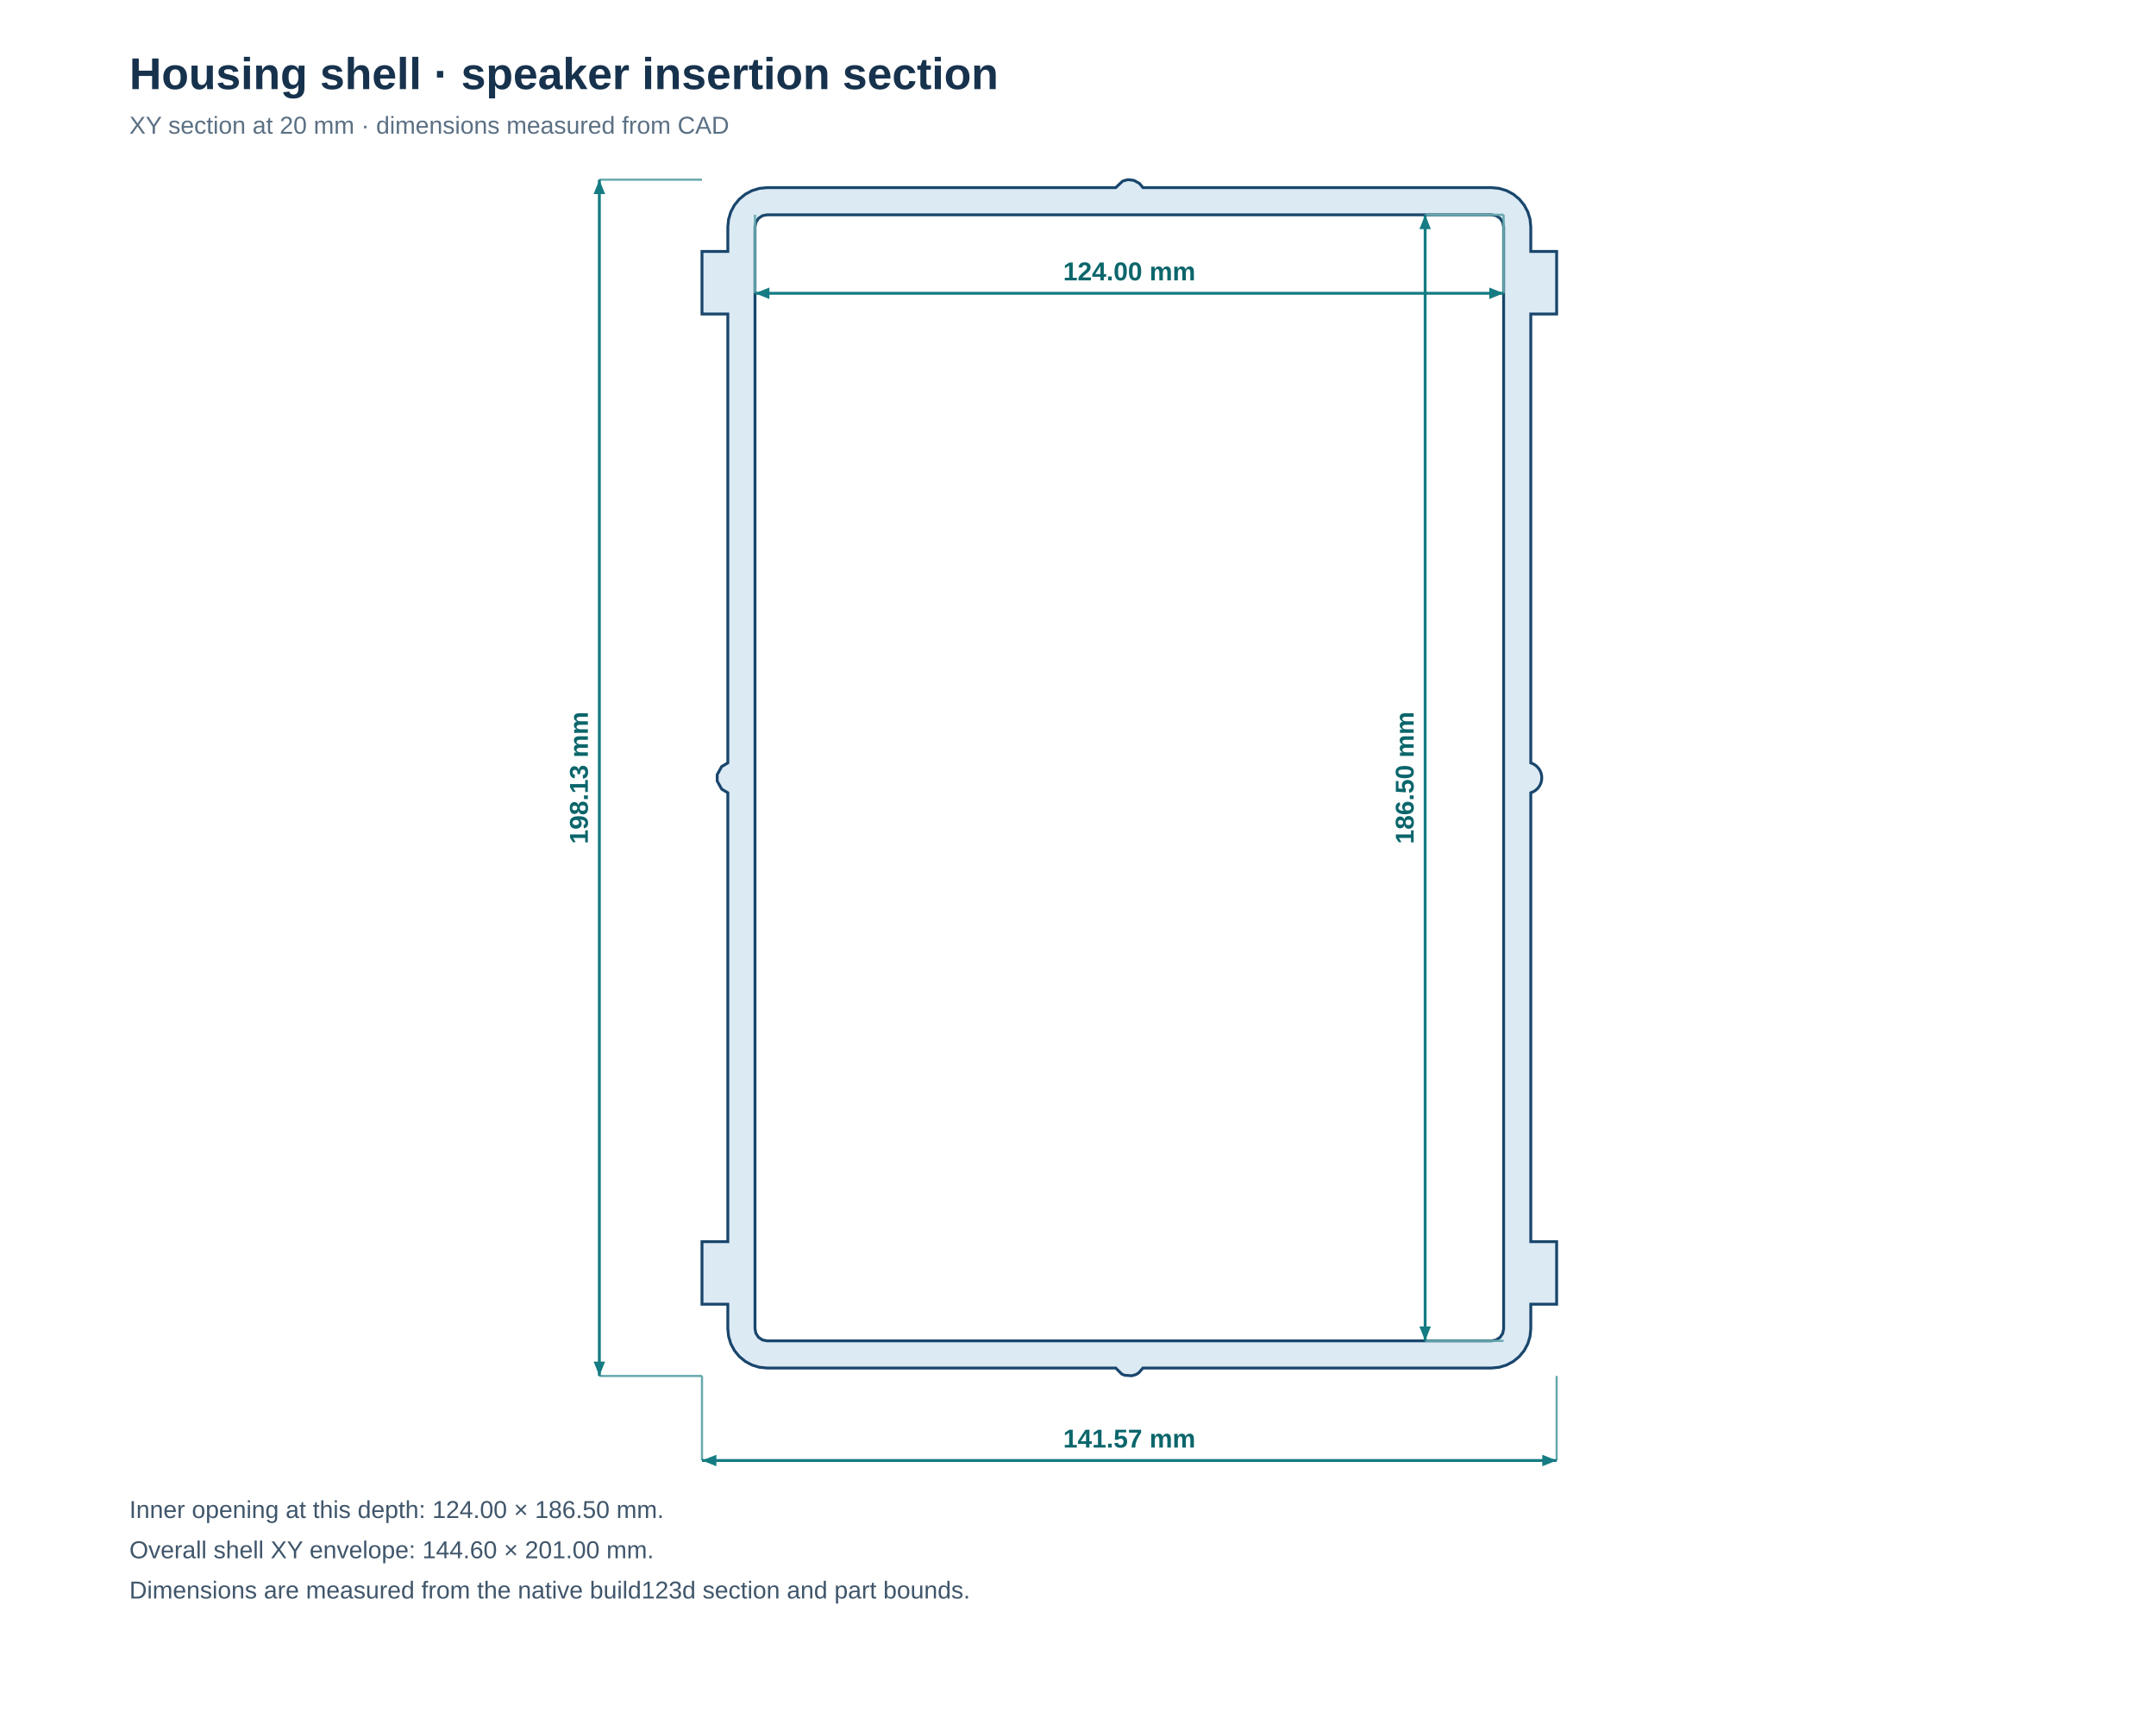
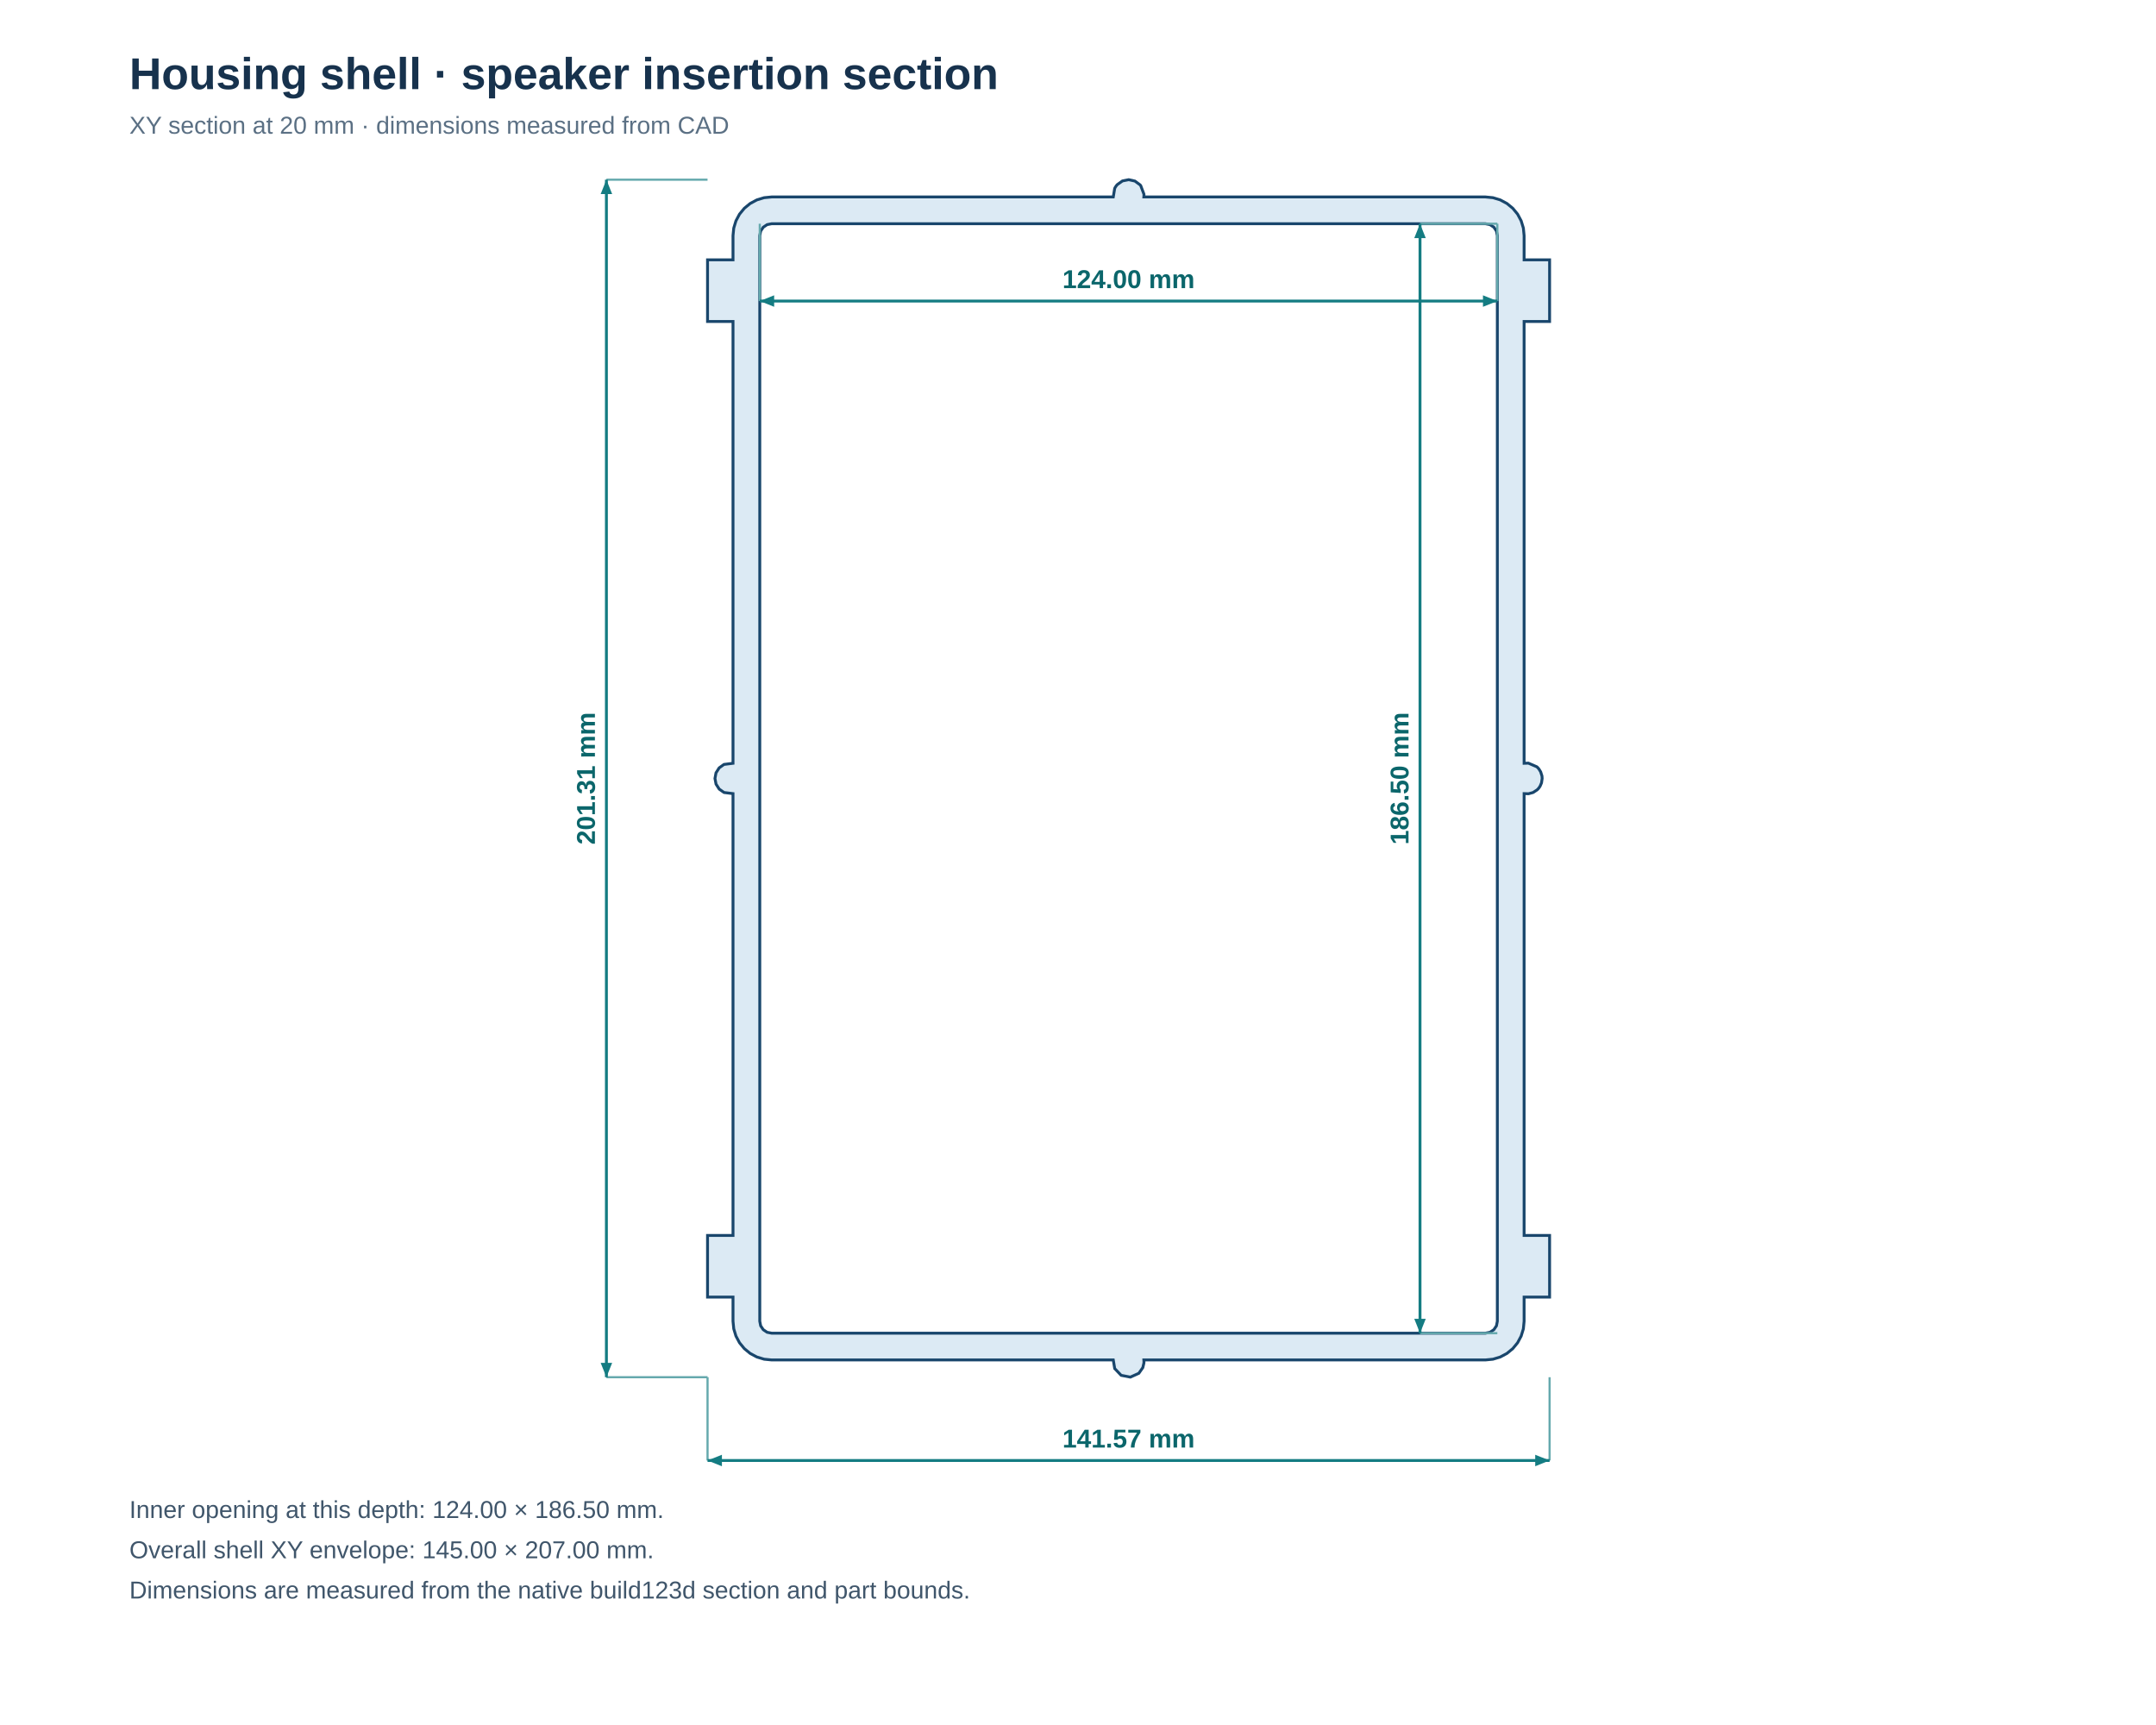
<svg xmlns="http://www.w3.org/2000/svg" width="1500" height="1200" viewBox="0 0 1500 1200">
  <rect width="100%" height="100%" fill="#ffffff" />
  <text x="90" y="62" class="title">Housing shell · speaker insertion section</text>
  <text x="90" y="93" class="subtitle">XY section at 20 mm · dimensions measured from CAD</text>
  <style>.title{font:700 31px Arial,sans-serif;fill:#17324d}.subtitle{font:17px Arial,sans-serif;fill:#5b7084}.cut{fill:#dceaf4;stroke:#19466c;stroke-width:2;fill-rule:evenodd}.dim{stroke:#147c82;stroke-width:2;fill:none}.ext{stroke:#65a9ad;stroke-width:1.5}.dimtext{font:700 18px Arial,sans-serif;fill:#0b666b}.leader{stroke:#b45d33;stroke-width:2;fill:none}.leadertext{font:700 18px Arial,sans-serif;fill:#9a4923}.note{font:17px Arial,sans-serif;fill:#40566b}</style>
-   <path class="cut" d="M 776.24,130.52 L 533.69,130.52 L 528.36,131.05 L 523.24,132.60 L 518.52,135.12 L 514.38,138.52 L 510.99,142.66 L 508.46,147.38 L 506.91,152.50 L 506.38,157.82 L 506.38,174.91 L 488.40,174.91 L 488.40,218.44 L 506.38,218.44 L 506.38,530.72 L 502.06,533.29 L 498.97,538.90 L 498.99,543.36 L 502.13,548.98 L 506.38,551.48 L 506.38,863.76 L 488.40,863.76 L 488.40,907.28 L 506.38,907.28 L 506.38,924.37 L 506.91,929.70 L 508.46,934.82 L 510.99,939.54 L 514.38,943.68 L 518.52,947.07 L 523.24,949.60 L 528.36,951.15 L 533.69,951.67 L 776.24,951.67 L 780.41,955.82 L 780.79,956.02 L 782.46,956.70 L 787.49,957.05 L 790.15,956.25 L 790.88,955.89 L 792.32,954.95 L 795.17,951.67 L 1037.72,951.67 L 1043.04,951.15 L 1048.17,949.60 L 1052.89,947.07 L 1057.02,943.68 L 1060.42,939.54 L 1062.94,934.82 L 1064.50,929.70 L 1065.02,924.37 L 1065.02,907.28 L 1083.01,907.28 L 1083.01,863.76 L 1065.02,863.76 L 1065.02,551.48 L 1065.39,551.35 L 1066.55,550.87 L 1066.94,550.67 L 1067.32,550.45 L 1067.68,550.23 L 1067.98,550.03 L 1068.27,549.82 L 1068.86,549.35 L 1069.18,549.07 L 1069.52,548.74 L 1069.84,548.40 L 1070.12,548.08 L 1070.30,547.85 L 1070.59,547.47 L 1070.78,547.19 L 1071.04,546.80 L 1071.24,546.46 L 1071.46,546.05 L 1071.63,545.71 L 1071.80,545.33 L 1071.96,544.92 L 1072.08,544.60 L 1072.22,544.15 L 1072.31,543.80 L 1072.41,543.37 L 1072.50,542.91 L 1072.57,542.46 L 1072.65,541.10 L 1072.59,539.88 L 1072.51,539.35 L 1072.43,538.89 L 1072.33,538.47 L 1072.25,538.16 L 1072.18,537.93 L 1072.05,537.52 L 1071.92,537.17 L 1071.77,536.80 L 1071.67,536.57 L 1071.48,536.19 L 1071.27,535.79 L 1071.08,535.47 L 1070.88,535.15 L 1070.72,534.91 L 1070.44,534.53 L 1070.22,534.25 L 1069.74,533.69 L 1069.41,533.35 L 1069.08,533.04 L 1068.73,532.73 L 1068.36,532.44 L 1067.87,532.09 L 1067.51,531.86 L 1066.97,531.54 L 1066.55,531.33 L 1066.07,531.11 L 1065.02,530.72 L 1065.02,218.44 L 1083.01,218.44 L 1083.01,174.91 L 1065.02,174.91 L 1065.02,157.82 L 1064.50,152.50 L 1062.94,147.38 L 1060.42,142.66 L 1057.02,138.52 L 1052.89,135.12 L 1048.17,132.60 L 1043.04,131.05 L 1037.72,130.52 L 795.17,130.52 L 792.72,127.57 L 788.92,125.49 L 785.21,125.01 L 784.10,125.12 L 781.61,125.80 L 780.94,126.10 L 776.24,130.52 Z M 525.29,157.82 L 525.93,154.61 L 527.75,151.88 L 530.47,150.06 L 533.69,149.42 L 1037.72,149.42 L 1040.93,150.06 L 1043.66,151.88 L 1045.48,154.61 L 1046.12,157.82 L 1046.12,924.37 L 1045.48,927.59 L 1043.66,930.31 L 1040.93,932.13 L 1037.72,932.77 L 533.69,932.77 L 530.47,932.13 L 527.75,930.31 L 525.93,927.59 L 525.29,924.37 L 525.29,157.82 Z" />
-   <line class="ext" x1="488.40" y1="957.20" x2="488.40" y2="1016.00" />
-   <line class="ext" x1="1083.01" y1="957.20" x2="1083.01" y2="1016.00" />
-   <line class="dim" x1="488.40" y1="1016.00" x2="1083.01" y2="1016.00" />
-   <polygon fill="#147c82" points="488.40,1016.00 498.40,1020.00 498.40,1012.00" />
-   <polygon fill="#147c82" points="1083.01,1016.00 1073.01,1020.00 1073.01,1012.00" />
-   <text class="dimtext" text-anchor="middle" x="785.70" y="1007.00">141.57 mm</text>
-   <line class="ext" x1="488.40" y1="957.20" x2="416.99" y2="957.20" />
-   <line class="ext" x1="488.40" y1="125.00" x2="416.99" y2="125.00" />
-   <line class="dim" x1="416.99" y1="957.20" x2="416.99" y2="125.00" />
-   <polygon fill="#147c82" points="416.99,957.20 420.99,947.20 412.99,947.20" />
-   <polygon fill="#147c82" points="416.99,125.00 420.99,135.00 412.99,135.00" />
-   <text class="dimtext" text-anchor="middle" transform="translate(408.99 541.10) rotate(-90)">198.13 mm</text>
-   <line class="ext" x1="525.29" y1="149.42" x2="525.29" y2="204.03" />
-   <line class="ext" x1="1046.12" y1="149.42" x2="1046.12" y2="204.03" />
-   <line class="dim" x1="525.29" y1="204.03" x2="1046.12" y2="204.03" />
-   <polygon fill="#147c82" points="525.29,204.03 535.29,208.03 535.29,200.03" />
-   <polygon fill="#147c82" points="1046.12,204.03 1036.12,208.03 1036.12,200.03" />
-   <text class="dimtext" text-anchor="middle" x="785.70" y="195.03">124.00 mm</text>
-   <line class="ext" x1="1046.12" y1="932.77" x2="991.52" y2="932.77" />
-   <line class="ext" x1="1046.12" y1="149.42" x2="991.52" y2="149.42" />
-   <line class="dim" x1="991.52" y1="932.77" x2="991.52" y2="149.42" />
-   <polygon fill="#147c82" points="991.52,932.77 995.52,922.77 987.52,922.77" />
-   <polygon fill="#147c82" points="991.52,149.42 995.52,159.42 987.52,159.42" />
-   <text class="dimtext" text-anchor="middle" transform="translate(983.52 541.10) rotate(-90)">186.50 mm</text>
+   <path class="cut" d="M 774.54,137.01 L 536.88,137.01 L 531.63,137.53 L 526.58,139.06 L 521.93,141.55 L 517.86,144.89 L 514.51,148.97 L 512.03,153.62 L 510.50,158.66 L 509.98,163.91 L 509.98,180.75 L 492.26,180.75 L 492.26,223.63 L 509.98,223.63 L 509.98,530.98 L 503.69,531.78 L 500.35,534.17 L 498.15,537.63 L 497.42,541.55 L 498.17,545.47 L 500.38,548.93 L 503.73,551.30 L 509.98,552.08 L 509.98,859.43 L 492.26,859.43 L 492.26,902.31 L 509.98,902.31 L 509.98,919.15 L 510.50,924.40 L 512.03,929.45 L 514.51,934.10 L 517.86,938.17 L 521.93,941.52 L 526.58,944.00 L 531.63,945.53 L 536.88,946.05 L 774.54,946.05 L 775.54,952.04 L 780.04,956.75 L 786.41,957.99 L 792.32,955.34 L 795.10,951.37 L 795.86,948.16 L 795.89,947.35 L 795.81,946.05 L 1033.47,946.05 L 1038.72,945.53 L 1043.77,944.00 L 1048.42,941.52 L 1052.49,938.17 L 1055.84,934.10 L 1058.32,929.45 L 1059.86,924.40 L 1060.37,919.15 L 1060.37,902.31 L 1078.10,902.31 L 1078.10,859.43 L 1060.37,859.43 L 1060.37,552.08 L 1063.39,552.18 L 1066.60,551.31 L 1069.39,549.49 L 1069.86,549.04 L 1070.17,548.72 L 1070.70,548.08 L 1071.34,547.16 L 1071.51,546.87 L 1072.48,544.61 L 1072.93,541.53 L 1072.80,539.83 L 1071.89,536.93 L 1070.67,534.95 L 1069.91,534.07 L 1069.57,533.74 L 1069.20,533.41 L 1063.34,530.88 L 1060.37,530.98 L 1060.37,223.63 L 1078.10,223.63 L 1078.10,180.75 L 1060.37,180.75 L 1060.37,163.91 L 1059.86,158.66 L 1058.32,153.62 L 1055.84,148.97 L 1052.49,144.89 L 1048.42,141.55 L 1043.77,139.06 L 1038.72,137.53 L 1033.47,137.01 L 795.81,137.01 L 795.89,135.71 L 795.87,135.06 L 793.65,129.16 L 793.19,128.60 L 789.62,125.97 L 785.29,125.00 L 780.94,125.87 L 777.32,128.43 L 776.68,129.19 L 775.96,130.24 L 775.53,131.06 L 774.54,137.01 Z M 1041.75,163.91 L 1041.75,919.15 L 1041.12,922.32 L 1039.33,925.00 L 1036.64,926.80 L 1033.47,927.43 L 536.88,927.43 L 533.71,926.80 L 531.03,925.00 L 529.23,922.32 L 528.60,919.15 L 528.60,163.91 L 529.23,160.74 L 531.03,158.06 L 533.71,156.27 L 536.88,155.64 L 1033.47,155.64 L 1036.64,156.27 L 1039.33,158.06 L 1041.12,160.74 L 1041.75,163.91 Z" />
+   <line class="ext" x1="492.26" y1="958.06" x2="492.26" y2="1016.00" />
+   <line class="ext" x1="1078.10" y1="958.06" x2="1078.10" y2="1016.00" />
+   <line class="dim" x1="492.26" y1="1016.00" x2="1078.10" y2="1016.00" />
+   <polygon fill="#147c82" points="492.26,1016.00 502.26,1020.00 502.26,1012.00" />
+   <polygon fill="#147c82" points="1078.10,1016.00 1068.10,1020.00 1068.10,1012.00" />
+   <text class="dimtext" text-anchor="middle" x="785.18" y="1007.00">141.57 mm</text>
+   <line class="ext" x1="492.26" y1="958.06" x2="421.90" y2="958.06" />
+   <line class="ext" x1="492.26" y1="125.00" x2="421.90" y2="125.00" />
+   <line class="dim" x1="421.90" y1="958.06" x2="421.90" y2="125.00" />
+   <polygon fill="#147c82" points="421.90,958.06 425.90,948.06 417.90,948.06" />
+   <polygon fill="#147c82" points="421.90,125.00 425.90,135.00 417.90,135.00" />
+   <text class="dimtext" text-anchor="middle" transform="translate(413.90 541.53) rotate(-90)">201.31 mm</text>
+   <line class="ext" x1="528.60" y1="155.64" x2="528.60" y2="209.43" />
+   <line class="ext" x1="1041.75" y1="155.64" x2="1041.75" y2="209.43" />
+   <line class="dim" x1="528.60" y1="209.43" x2="1041.75" y2="209.43" />
+   <polygon fill="#147c82" points="528.60,209.43 538.60,213.43 538.60,205.43" />
+   <polygon fill="#147c82" points="1041.75,209.43 1031.75,213.43 1031.75,205.43" />
+   <text class="dimtext" text-anchor="middle" x="785.18" y="200.43">124.00 mm</text>
+   <line class="ext" x1="1041.75" y1="927.43" x2="987.95" y2="927.43" />
+   <line class="ext" x1="1041.75" y1="155.64" x2="987.95" y2="155.64" />
+   <line class="dim" x1="987.95" y1="927.43" x2="987.95" y2="155.64" />
+   <polygon fill="#147c82" points="987.95,927.43 991.95,917.43 983.95,917.43" />
+   <polygon fill="#147c82" points="987.95,155.64 991.95,165.64 983.95,165.64" />
+   <text class="dimtext" text-anchor="middle" transform="translate(979.95 541.53) rotate(-90)">186.50 mm</text>
  <text class="note" x="90" y="1056">Inner opening at this depth: 124.00 × 186.50 mm.</text>
-   <text class="note" x="90" y="1084">Overall shell XY envelope: 144.60 × 201.00 mm.</text>
+   <text class="note" x="90" y="1084">Overall shell XY envelope: 145.00 × 207.00 mm.</text>
  <text class="note" x="90" y="1112">Dimensions are measured from the native build123d section and part bounds.</text>
</svg>
